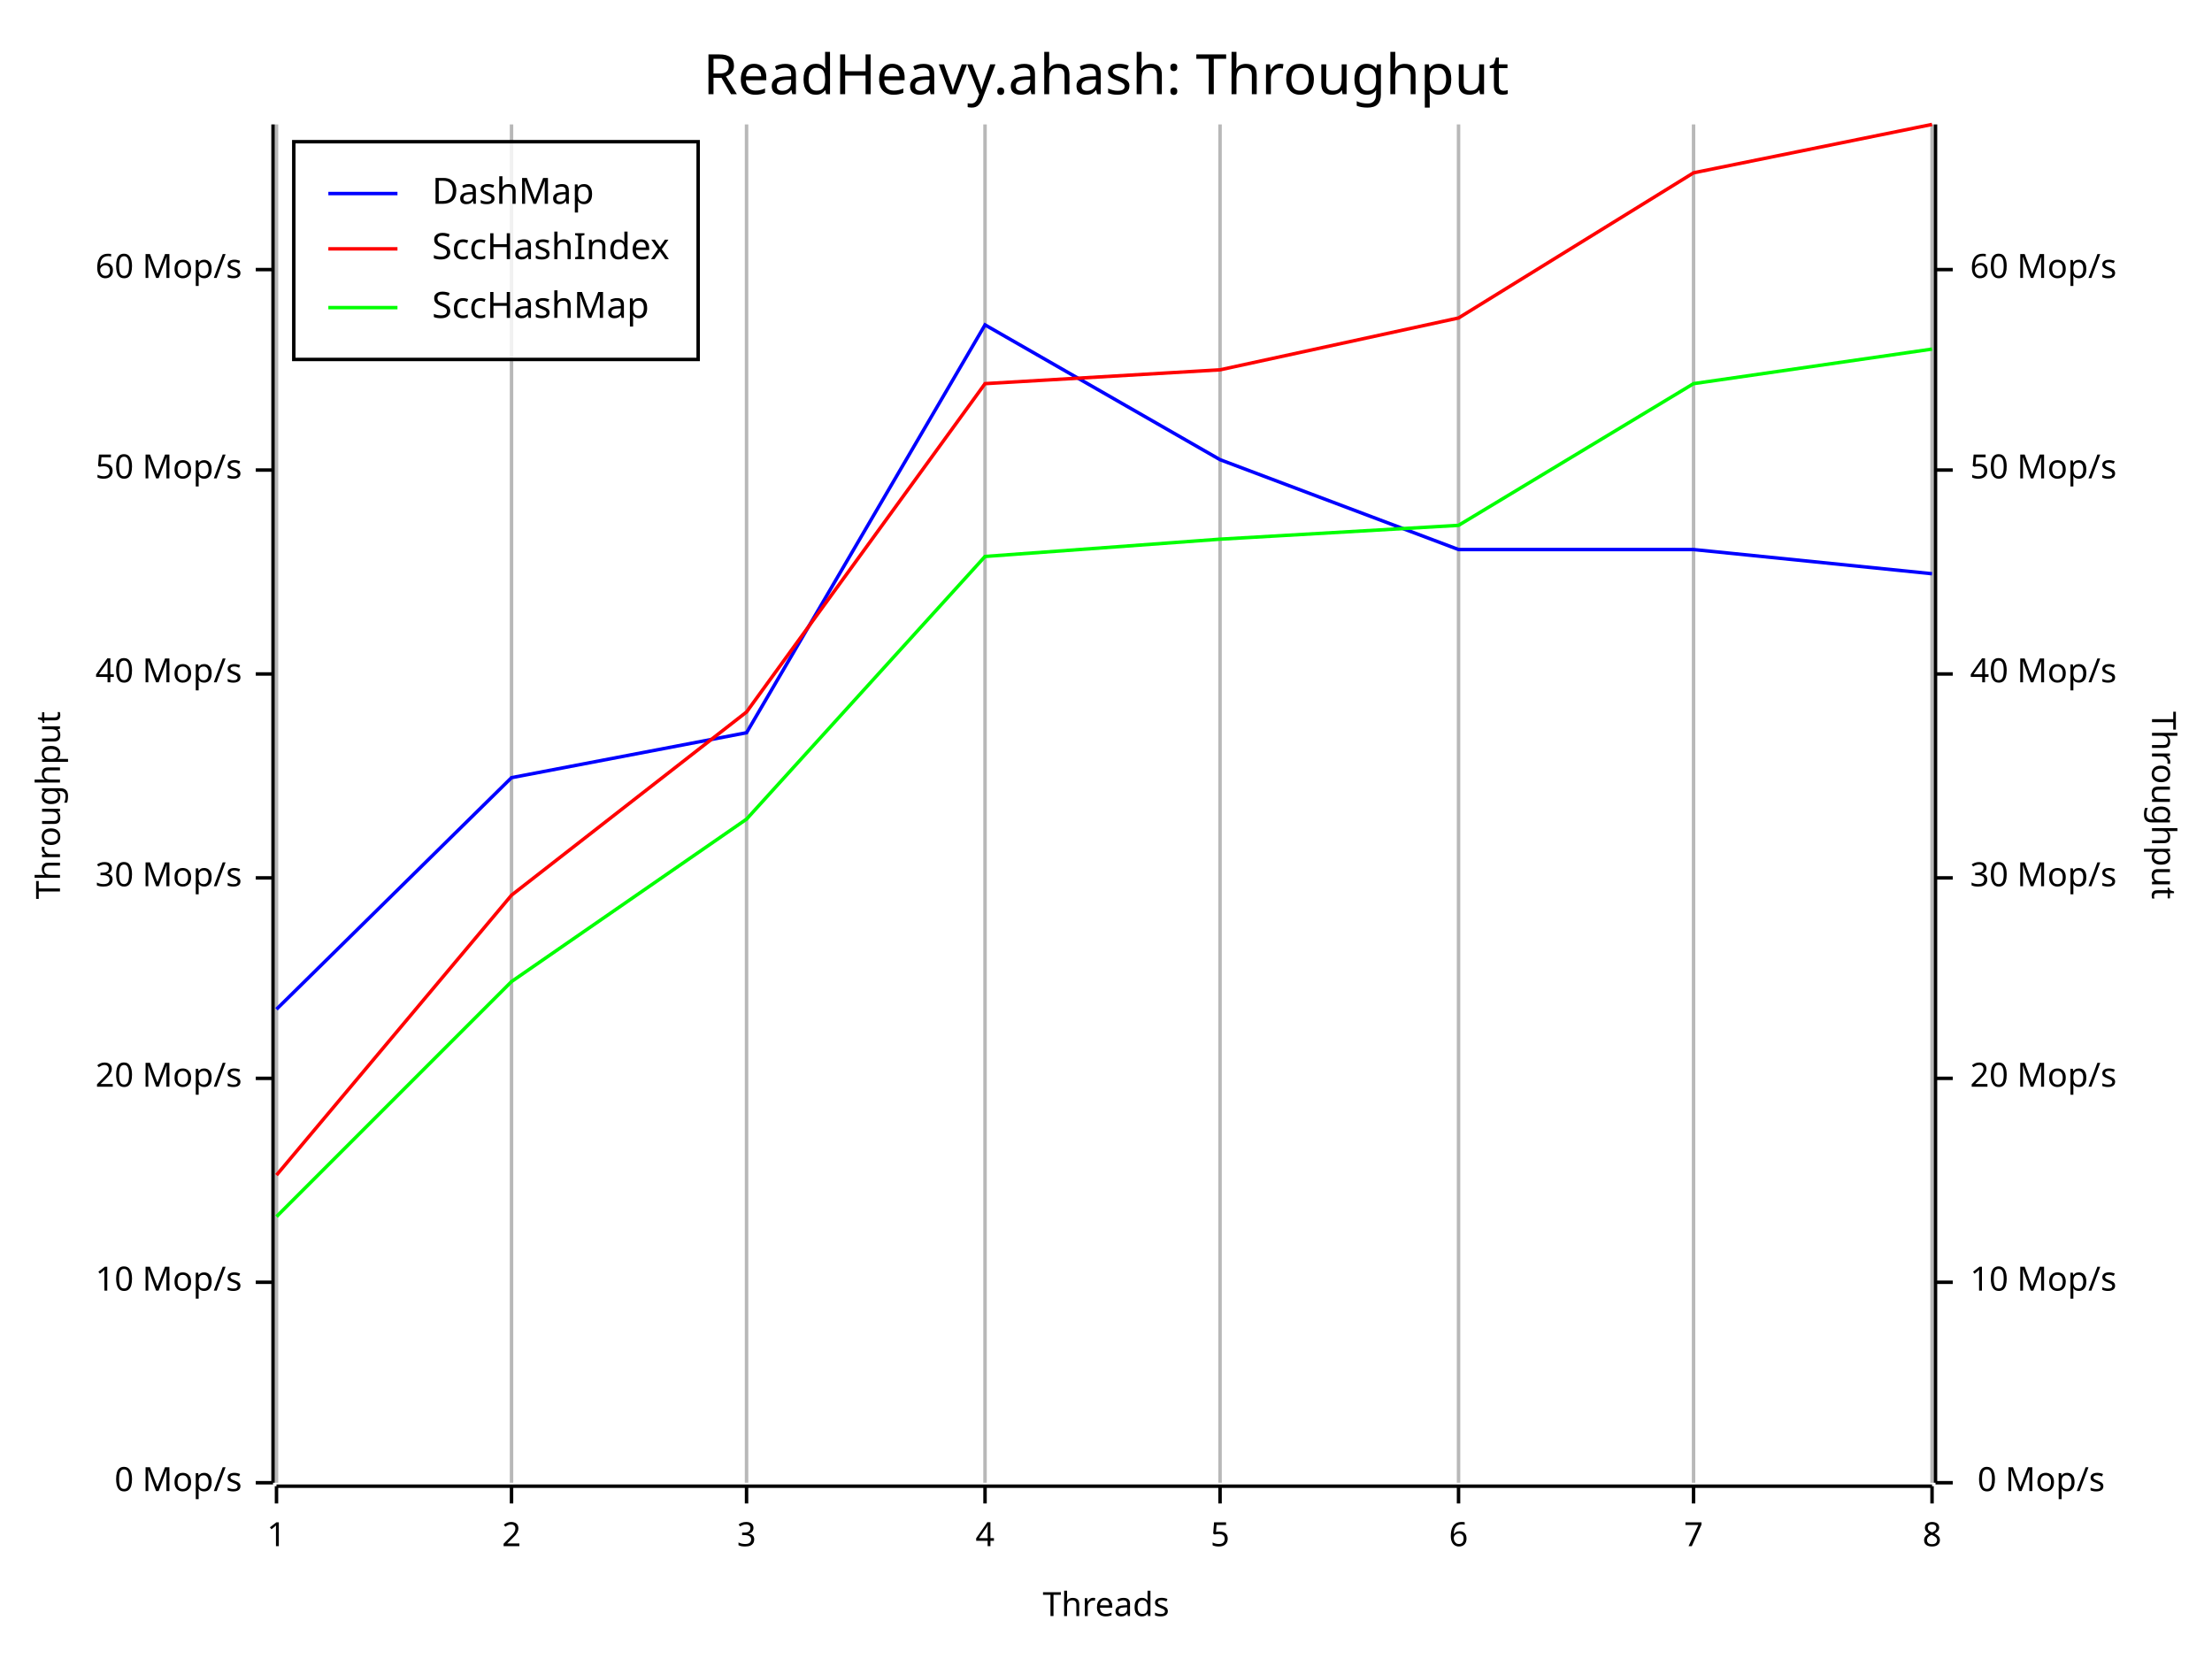
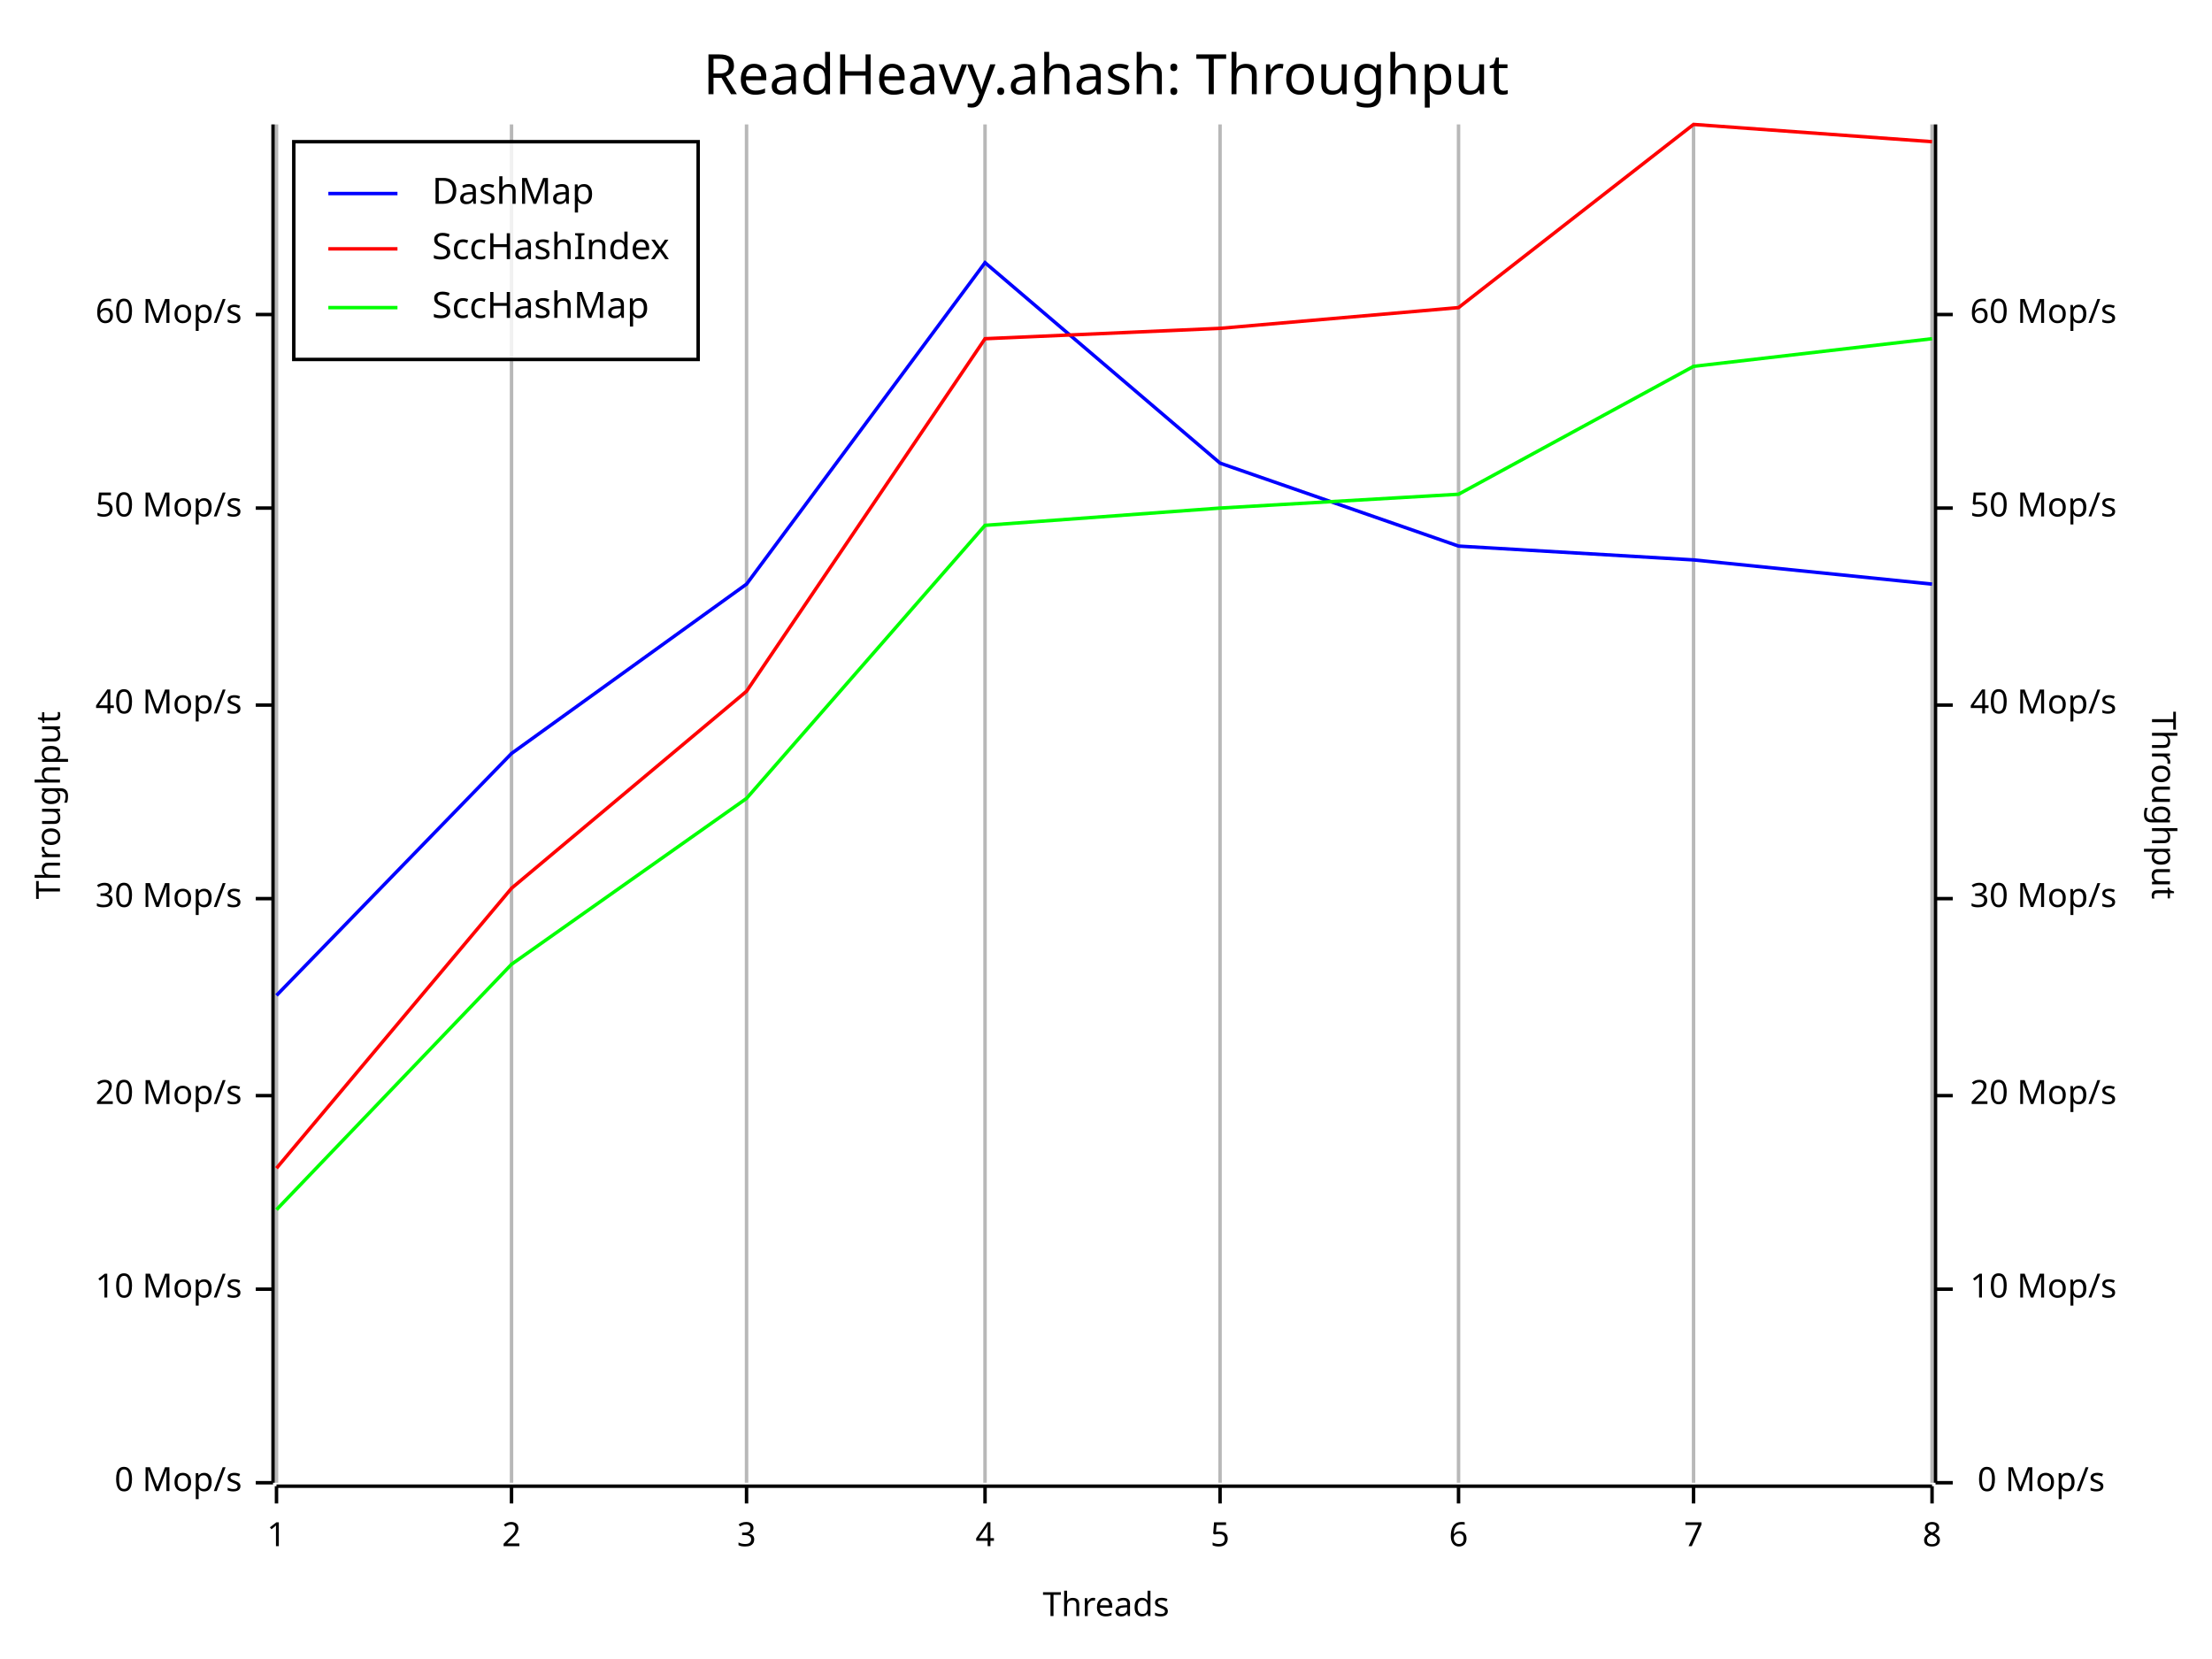
<svg xmlns="http://www.w3.org/2000/svg" width="640" height="480" viewBox="0 0 640 480">
  <rect x="0" y="0" width="640" height="480" opacity="1" fill="#FFFFFF" stroke="none" />
  <text x="320" y="15" dy="0.76em" text-anchor="middle" font-family="Fira Code" font-size="16.129" opacity="1" fill="#000000">
ReadHeavy.ahash: Throughput
</text>
  <line opacity="0.1" stroke="#000000" stroke-width="1" x1="80" y1="429" x2="80" y2="36" />
  <line opacity="0.1" stroke="#000000" stroke-width="1" x1="148" y1="429" x2="148" y2="36" />
  <line opacity="0.1" stroke="#000000" stroke-width="1" x1="216" y1="429" x2="216" y2="36" />
  <line opacity="0.1" stroke="#000000" stroke-width="1" x1="285" y1="429" x2="285" y2="36" />
  <line opacity="0.1" stroke="#000000" stroke-width="1" x1="353" y1="429" x2="353" y2="36" />
  <line opacity="0.1" stroke="#000000" stroke-width="1" x1="422" y1="429" x2="422" y2="36" />
  <line opacity="0.1" stroke="#000000" stroke-width="1" x1="490" y1="429" x2="490" y2="36" />
  <line opacity="0.1" stroke="#000000" stroke-width="1" x1="559" y1="429" x2="559" y2="36" />
  <text x="10" y="233" dy="0.76em" text-anchor="middle" font-family="sans-serif" font-size="9.677" opacity="1" fill="#000000" transform="rotate(270, 10, 233)">
Throughput
</text>
  <text x="320" y="470" dy="-0.5ex" text-anchor="middle" font-family="sans-serif" font-size="9.677" opacity="1" fill="#000000">
Threads
</text>
  <text x="630" y="233" dy="0.76em" text-anchor="middle" font-family="sans-serif" font-size="9.677" opacity="1" fill="#000000" transform="rotate(90, 630, 233)">
Throughput
</text>
  <line opacity="0.2" stroke="#000000" stroke-width="1" x1="80" y1="429" x2="80" y2="36" />
  <line opacity="0.2" stroke="#000000" stroke-width="1" x1="148" y1="429" x2="148" y2="36" />
  <line opacity="0.2" stroke="#000000" stroke-width="1" x1="216" y1="429" x2="216" y2="36" />
  <line opacity="0.2" stroke="#000000" stroke-width="1" x1="285" y1="429" x2="285" y2="36" />
  <line opacity="0.2" stroke="#000000" stroke-width="1" x1="353" y1="429" x2="353" y2="36" />
  <line opacity="0.2" stroke="#000000" stroke-width="1" x1="422" y1="429" x2="422" y2="36" />
  <line opacity="0.2" stroke="#000000" stroke-width="1" x1="490" y1="429" x2="490" y2="36" />
  <line opacity="0.2" stroke="#000000" stroke-width="1" x1="559" y1="429" x2="559" y2="36" />
  <polyline fill="none" opacity="1" stroke="#000000" stroke-width="1" points="79,36 79,429 " />
  <text x="70" y="429" dy="0.5ex" text-anchor="end" font-family="sans-serif" font-size="9.677" opacity="1" fill="#000000">
0 Mop/s
</text>
  <polyline fill="none" opacity="1" stroke="#000000" stroke-width="1" points="74,429 79,429 " />
-   <text x="70" y="371" dy="0.5ex" text-anchor="end" font-family="sans-serif" font-size="9.677" opacity="1" fill="#000000">
+   <text x="70" y="373" dy="0.5ex" text-anchor="end" font-family="sans-serif" font-size="9.677" opacity="1" fill="#000000">
10 Mop/s
</text>
-   <polyline fill="none" opacity="1" stroke="#000000" stroke-width="1" points="74,371 79,371 " />
-   <text x="70" y="312" dy="0.5ex" text-anchor="end" font-family="sans-serif" font-size="9.677" opacity="1" fill="#000000">
+   <polyline fill="none" opacity="1" stroke="#000000" stroke-width="1" points="74,373 79,373 " />
+   <text x="70" y="317" dy="0.5ex" text-anchor="end" font-family="sans-serif" font-size="9.677" opacity="1" fill="#000000">
20 Mop/s
</text>
-   <polyline fill="none" opacity="1" stroke="#000000" stroke-width="1" points="74,312 79,312 " />
-   <text x="70" y="254" dy="0.5ex" text-anchor="end" font-family="sans-serif" font-size="9.677" opacity="1" fill="#000000">
+   <polyline fill="none" opacity="1" stroke="#000000" stroke-width="1" points="74,317 79,317 " />
+   <text x="70" y="260" dy="0.5ex" text-anchor="end" font-family="sans-serif" font-size="9.677" opacity="1" fill="#000000">
30 Mop/s
</text>
-   <polyline fill="none" opacity="1" stroke="#000000" stroke-width="1" points="74,254 79,254 " />
-   <text x="70" y="195" dy="0.5ex" text-anchor="end" font-family="sans-serif" font-size="9.677" opacity="1" fill="#000000">
+   <polyline fill="none" opacity="1" stroke="#000000" stroke-width="1" points="74,260 79,260 " />
+   <text x="70" y="204" dy="0.5ex" text-anchor="end" font-family="sans-serif" font-size="9.677" opacity="1" fill="#000000">
40 Mop/s
</text>
-   <polyline fill="none" opacity="1" stroke="#000000" stroke-width="1" points="74,195 79,195 " />
-   <text x="70" y="136" dy="0.5ex" text-anchor="end" font-family="sans-serif" font-size="9.677" opacity="1" fill="#000000">
+   <polyline fill="none" opacity="1" stroke="#000000" stroke-width="1" points="74,204 79,204 " />
+   <text x="70" y="147" dy="0.5ex" text-anchor="end" font-family="sans-serif" font-size="9.677" opacity="1" fill="#000000">
50 Mop/s
</text>
-   <polyline fill="none" opacity="1" stroke="#000000" stroke-width="1" points="74,136 79,136 " />
-   <text x="70" y="78" dy="0.5ex" text-anchor="end" font-family="sans-serif" font-size="9.677" opacity="1" fill="#000000">
+   <polyline fill="none" opacity="1" stroke="#000000" stroke-width="1" points="74,147 79,147 " />
+   <text x="70" y="91" dy="0.5ex" text-anchor="end" font-family="sans-serif" font-size="9.677" opacity="1" fill="#000000">
60 Mop/s
</text>
-   <polyline fill="none" opacity="1" stroke="#000000" stroke-width="1" points="74,78 79,78 " />
+   <polyline fill="none" opacity="1" stroke="#000000" stroke-width="1" points="74,91 79,91 " />
  <polyline fill="none" opacity="1" stroke="#000000" stroke-width="1" points="80,430 559,430 " />
  <text x="80" y="440" dy="0.76em" text-anchor="middle" font-family="sans-serif" font-size="9.677" opacity="1" fill="#000000">
1
</text>
  <polyline fill="none" opacity="1" stroke="#000000" stroke-width="1" points="80,430 80,435 " />
  <text x="148" y="440" dy="0.76em" text-anchor="middle" font-family="sans-serif" font-size="9.677" opacity="1" fill="#000000">
2
</text>
  <polyline fill="none" opacity="1" stroke="#000000" stroke-width="1" points="148,430 148,435 " />
  <text x="216" y="440" dy="0.76em" text-anchor="middle" font-family="sans-serif" font-size="9.677" opacity="1" fill="#000000">
3
</text>
  <polyline fill="none" opacity="1" stroke="#000000" stroke-width="1" points="216,430 216,435 " />
  <text x="285" y="440" dy="0.76em" text-anchor="middle" font-family="sans-serif" font-size="9.677" opacity="1" fill="#000000">
4
</text>
  <polyline fill="none" opacity="1" stroke="#000000" stroke-width="1" points="285,430 285,435 " />
  <text x="353" y="440" dy="0.76em" text-anchor="middle" font-family="sans-serif" font-size="9.677" opacity="1" fill="#000000">
5
</text>
  <polyline fill="none" opacity="1" stroke="#000000" stroke-width="1" points="353,430 353,435 " />
  <text x="422" y="440" dy="0.76em" text-anchor="middle" font-family="sans-serif" font-size="9.677" opacity="1" fill="#000000">
6
</text>
  <polyline fill="none" opacity="1" stroke="#000000" stroke-width="1" points="422,430 422,435 " />
  <text x="490" y="440" dy="0.76em" text-anchor="middle" font-family="sans-serif" font-size="9.677" opacity="1" fill="#000000">
7
</text>
  <polyline fill="none" opacity="1" stroke="#000000" stroke-width="1" points="490,430 490,435 " />
  <text x="559" y="440" dy="0.76em" text-anchor="middle" font-family="sans-serif" font-size="9.677" opacity="1" fill="#000000">
8
</text>
  <polyline fill="none" opacity="1" stroke="#000000" stroke-width="1" points="559,430 559,435 " />
  <polyline fill="none" opacity="1" stroke="#000000" stroke-width="1" points="560,36 560,429 " />
  <text x="609" y="429" dy="0.5ex" text-anchor="end" font-family="sans-serif" font-size="9.677" opacity="1" fill="#000000">
0 Mop/s
</text>
  <polyline fill="none" opacity="1" stroke="#000000" stroke-width="1" points="560,429 565,429 " />
-   <text x="570" y="371" dy="0.5ex" text-anchor="start" font-family="sans-serif" font-size="9.677" opacity="1" fill="#000000">
+   <text x="570" y="373" dy="0.5ex" text-anchor="start" font-family="sans-serif" font-size="9.677" opacity="1" fill="#000000">
10 Mop/s
</text>
-   <polyline fill="none" opacity="1" stroke="#000000" stroke-width="1" points="560,371 565,371 " />
-   <text x="570" y="312" dy="0.5ex" text-anchor="start" font-family="sans-serif" font-size="9.677" opacity="1" fill="#000000">
+   <polyline fill="none" opacity="1" stroke="#000000" stroke-width="1" points="560,373 565,373 " />
+   <text x="570" y="317" dy="0.5ex" text-anchor="start" font-family="sans-serif" font-size="9.677" opacity="1" fill="#000000">
20 Mop/s
</text>
-   <polyline fill="none" opacity="1" stroke="#000000" stroke-width="1" points="560,312 565,312 " />
-   <text x="570" y="254" dy="0.5ex" text-anchor="start" font-family="sans-serif" font-size="9.677" opacity="1" fill="#000000">
+   <polyline fill="none" opacity="1" stroke="#000000" stroke-width="1" points="560,317 565,317 " />
+   <text x="570" y="260" dy="0.5ex" text-anchor="start" font-family="sans-serif" font-size="9.677" opacity="1" fill="#000000">
30 Mop/s
</text>
-   <polyline fill="none" opacity="1" stroke="#000000" stroke-width="1" points="560,254 565,254 " />
-   <text x="570" y="195" dy="0.5ex" text-anchor="start" font-family="sans-serif" font-size="9.677" opacity="1" fill="#000000">
+   <polyline fill="none" opacity="1" stroke="#000000" stroke-width="1" points="560,260 565,260 " />
+   <text x="570" y="204" dy="0.5ex" text-anchor="start" font-family="sans-serif" font-size="9.677" opacity="1" fill="#000000">
40 Mop/s
</text>
-   <polyline fill="none" opacity="1" stroke="#000000" stroke-width="1" points="560,195 565,195 " />
-   <text x="570" y="136" dy="0.5ex" text-anchor="start" font-family="sans-serif" font-size="9.677" opacity="1" fill="#000000">
+   <polyline fill="none" opacity="1" stroke="#000000" stroke-width="1" points="560,204 565,204 " />
+   <text x="570" y="147" dy="0.5ex" text-anchor="start" font-family="sans-serif" font-size="9.677" opacity="1" fill="#000000">
50 Mop/s
</text>
-   <polyline fill="none" opacity="1" stroke="#000000" stroke-width="1" points="560,136 565,136 " />
-   <text x="570" y="78" dy="0.5ex" text-anchor="start" font-family="sans-serif" font-size="9.677" opacity="1" fill="#000000">
+   <polyline fill="none" opacity="1" stroke="#000000" stroke-width="1" points="560,147 565,147 " />
+   <text x="570" y="91" dy="0.5ex" text-anchor="start" font-family="sans-serif" font-size="9.677" opacity="1" fill="#000000">
60 Mop/s
</text>
-   <polyline fill="none" opacity="1" stroke="#000000" stroke-width="1" points="560,78 565,78 " />
-   <polyline fill="none" opacity="1" stroke="#0000FF" stroke-width="1" points="80,292 148,225 216,212 285,94 353,133 422,159 490,159 559,166 " />
-   <polyline fill="none" opacity="1" stroke="#FF0000" stroke-width="1" points="80,340 148,259 216,206 285,111 353,107 422,92 490,50 559,36 " />
-   <polyline fill="none" opacity="1" stroke="#00FF00" stroke-width="1" points="80,352 148,284 216,237 285,161 353,156 422,152 490,111 559,101 " />
+   <polyline fill="none" opacity="1" stroke="#000000" stroke-width="1" points="560,91 565,91 " />
+   <polyline fill="none" opacity="1" stroke="#0000FF" stroke-width="1" points="80,288 148,218 216,169 285,76 353,134 422,158 490,162 559,169 " />
+   <polyline fill="none" opacity="1" stroke="#FF0000" stroke-width="1" points="80,338 148,257 216,200 285,98 353,95 422,89 490,36 559,41 " />
+   <polyline fill="none" opacity="1" stroke="#00FF00" stroke-width="1" points="80,350 148,279 216,231 285,152 353,147 422,143 490,106 559,98 " />
  <rect x="85" y="41" width="117" height="63" opacity="0.8" fill="#FFFFFF" stroke="none" />
  <rect x="85" y="41" width="117" height="63" opacity="1" fill="none" stroke="#000000" />
  <text x="125" y="51" dy="0.76em" text-anchor="start" font-family="Fira Code" font-size="10.484" opacity="1" fill="#000000">
DashMap
</text>
  <text x="125" y="67" dy="0.76em" text-anchor="start" font-family="Fira Code" font-size="10.484" opacity="1" fill="#000000">
SccHashIndex
</text>
  <text x="125" y="84" dy="0.76em" text-anchor="start" font-family="Fira Code" font-size="10.484" opacity="1" fill="#000000">
SccHashMap
</text>
  <polyline fill="none" opacity="1" stroke="#0000FF" stroke-width="1" points="95,56 115,56 " />
  <polyline fill="none" opacity="1" stroke="#FF0000" stroke-width="1" points="95,72 115,72 " />
  <polyline fill="none" opacity="1" stroke="#00FF00" stroke-width="1" points="95,89 115,89 " />
</svg>
